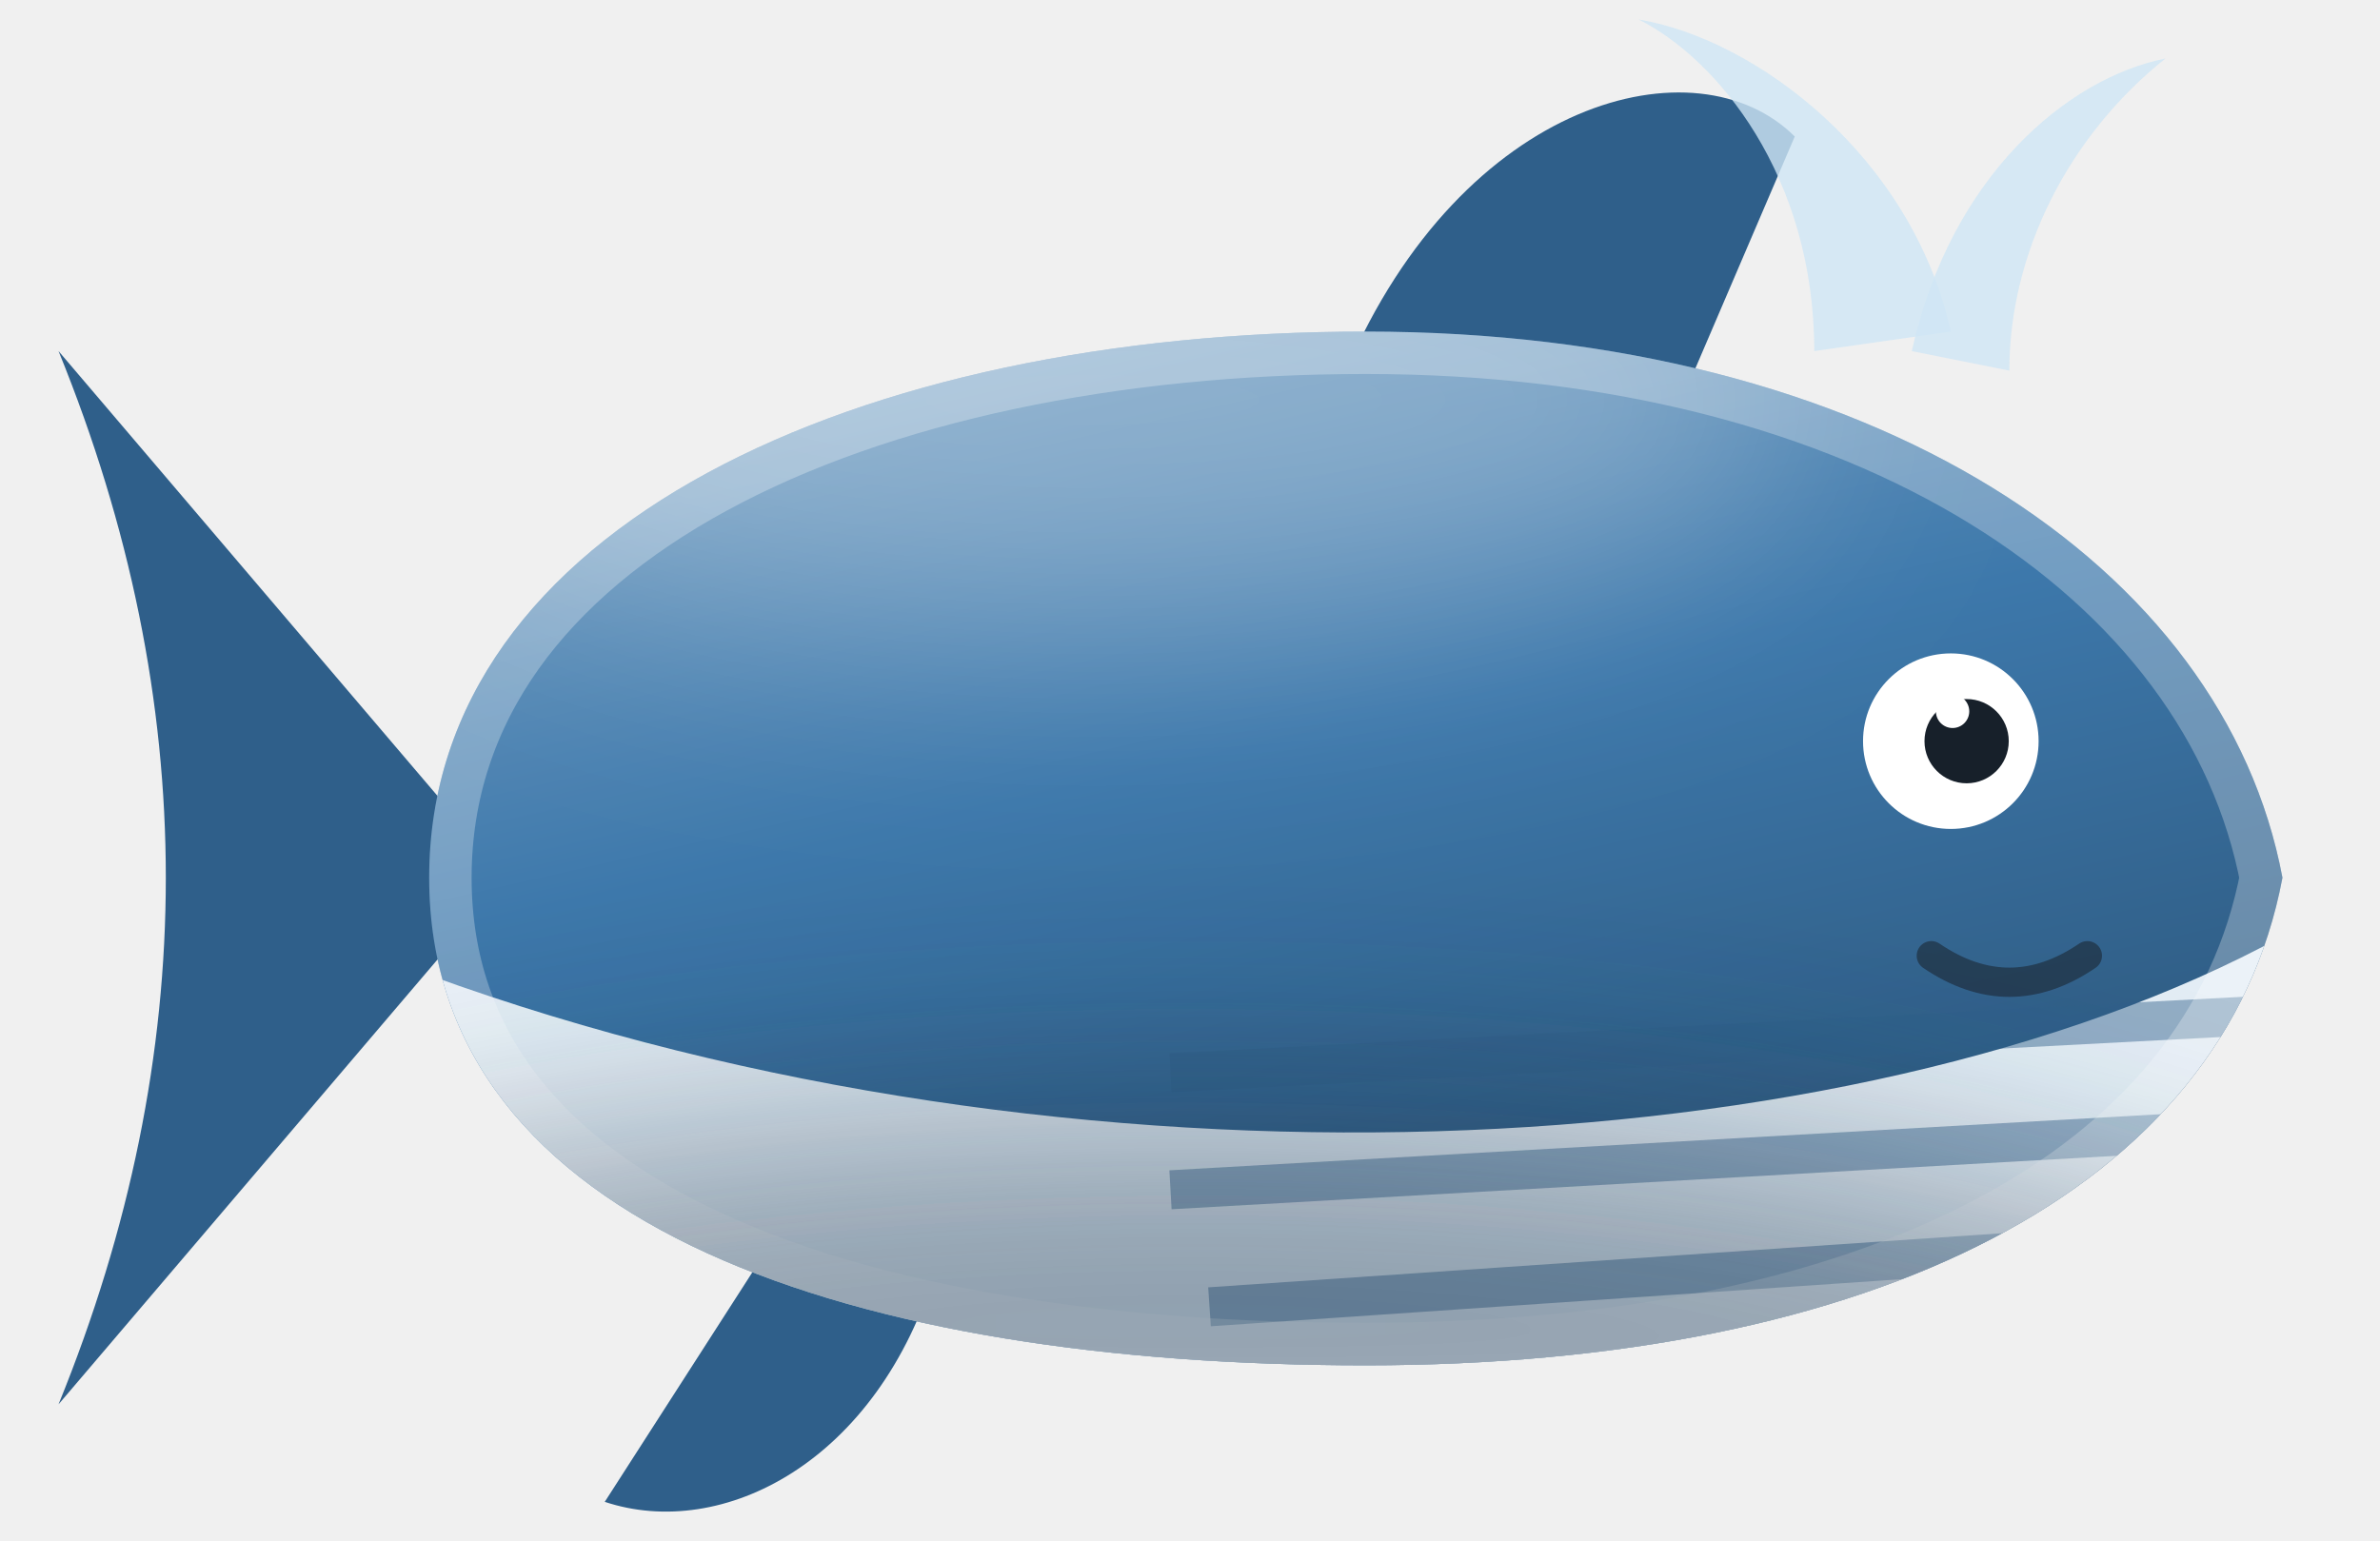
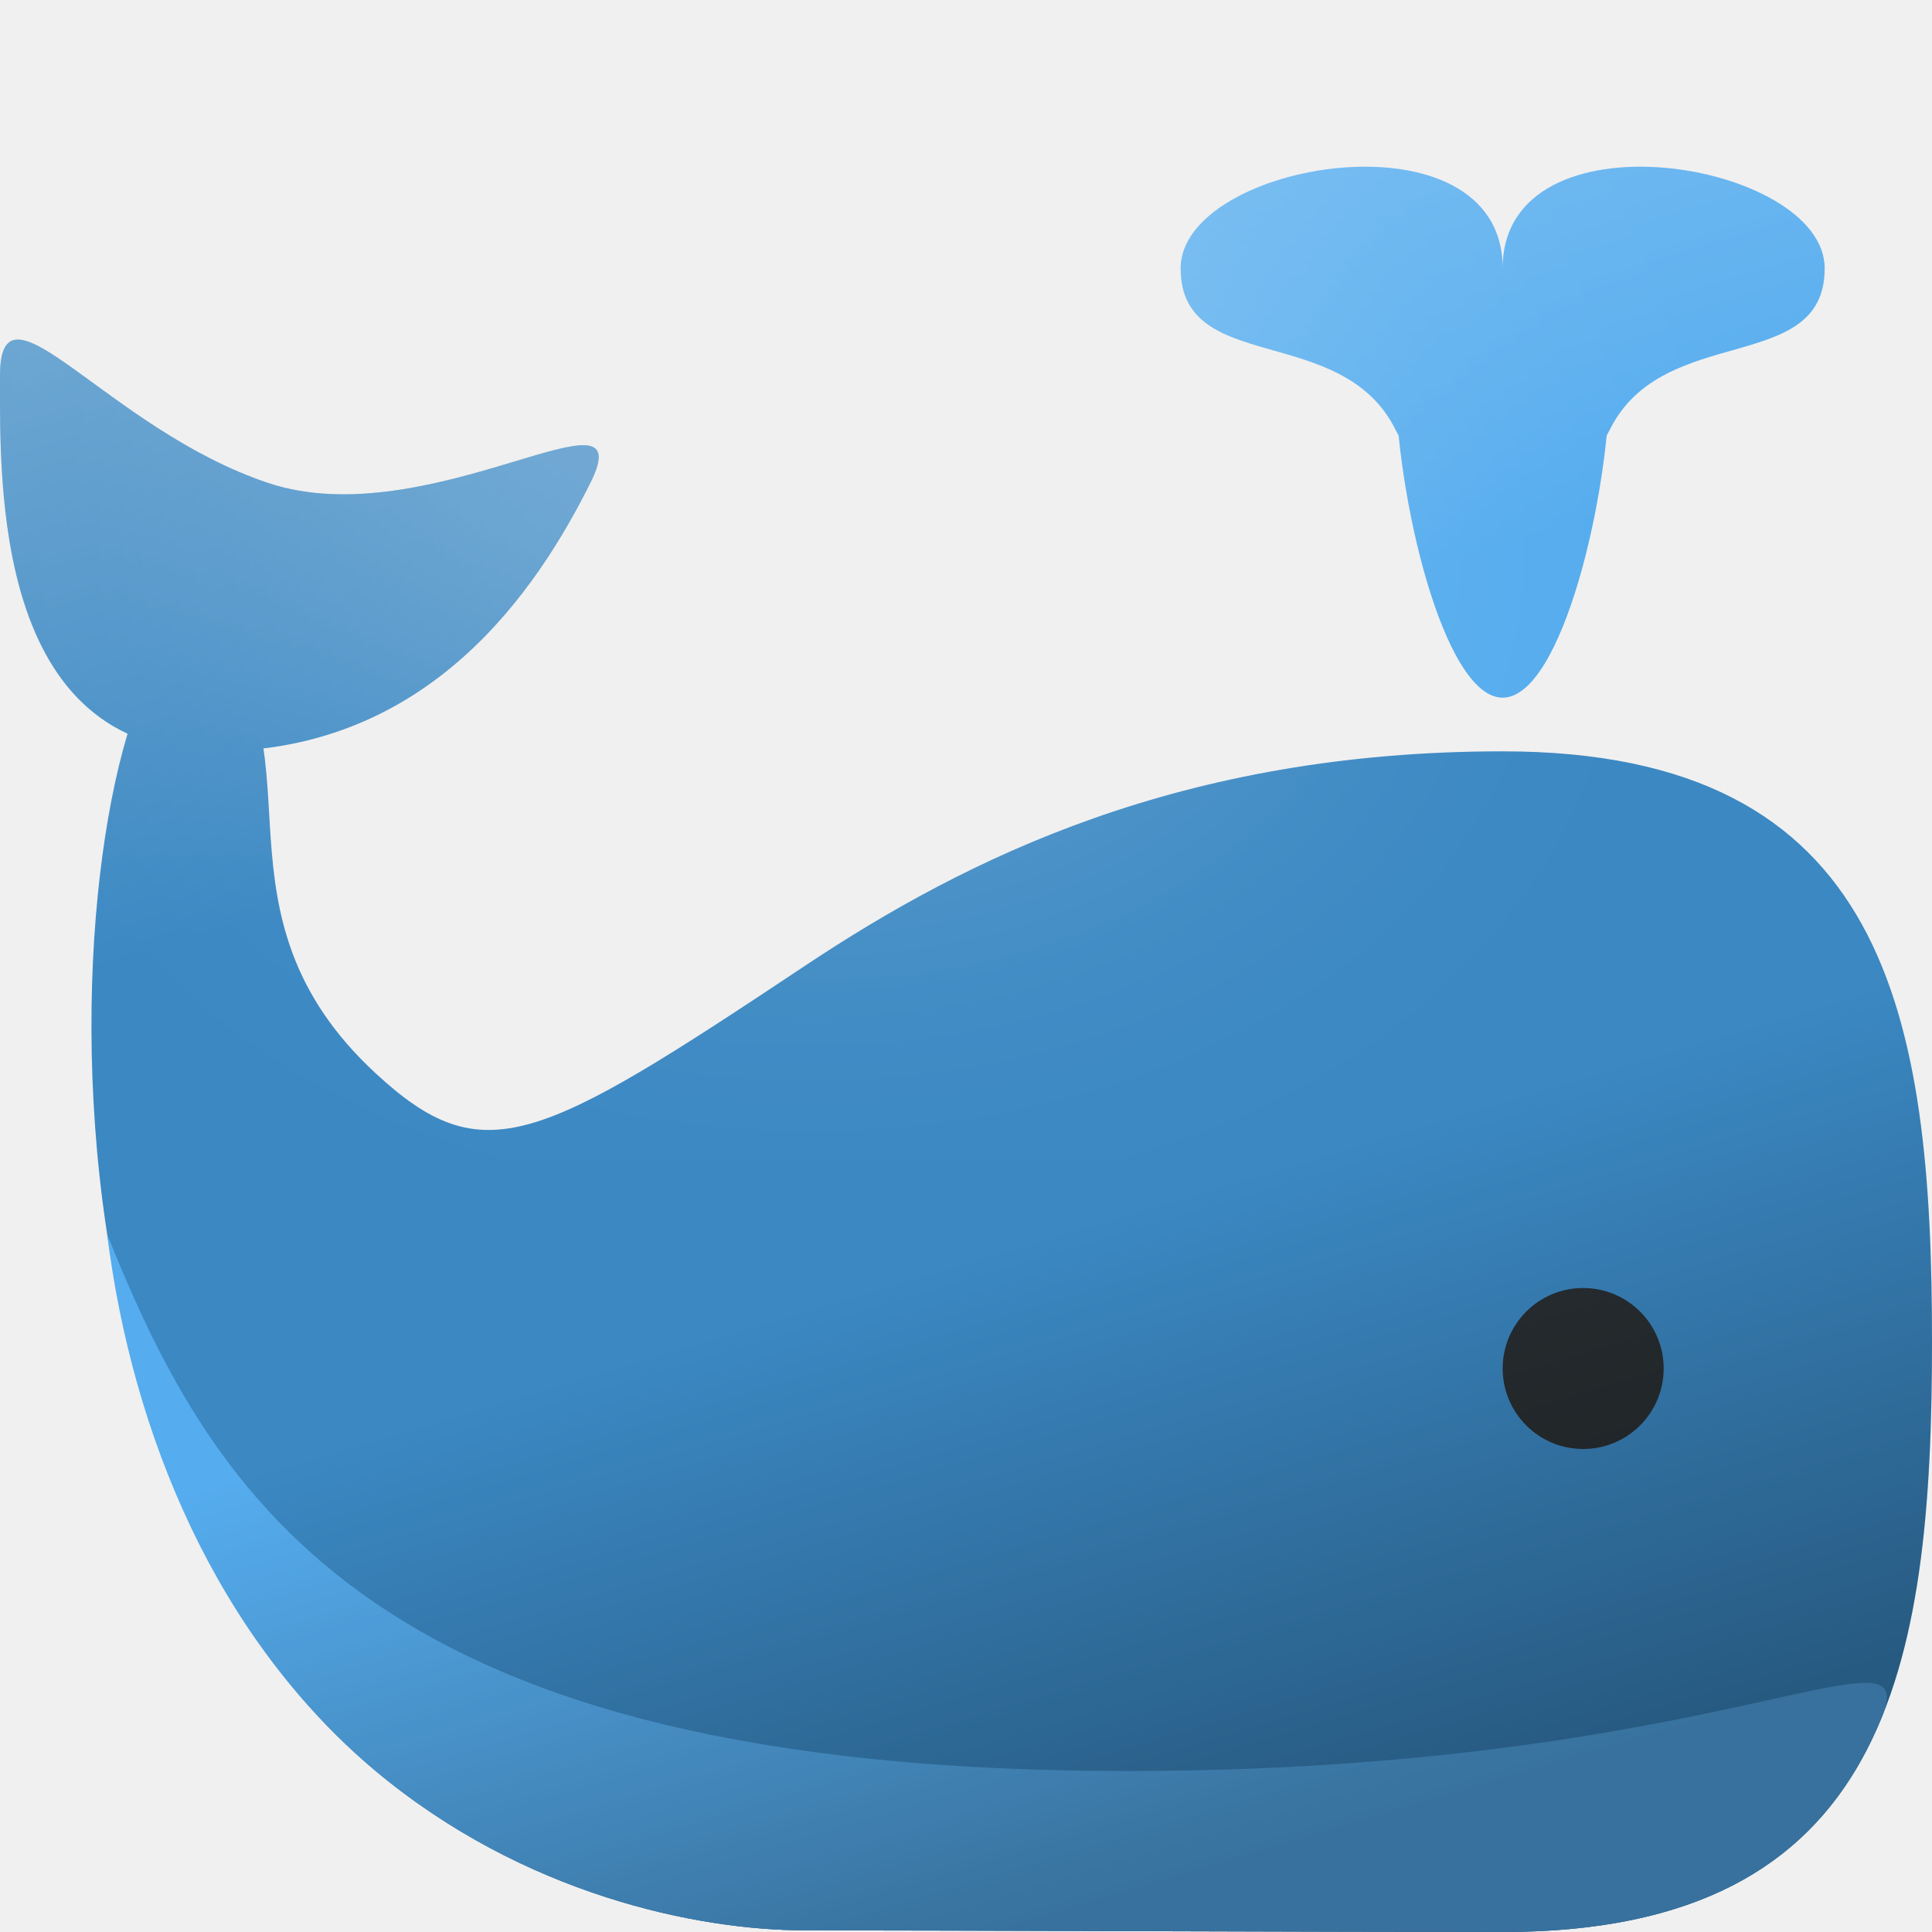
- <svg xmlns="http://www.w3.org/2000/svg" viewBox="0 0 244 158" width="732" height="474">
+ <svg xmlns="http://www.w3.org/2000/svg" viewBox="0 0 36 36" width="432" height="432">
  <defs>
-     <clipPath id="c">
-       <path d="M44,90 C44,54 88,34 140,34 C192,34 228,58 234,90 C228,122 192,140 140,140 C88,140 44,126 44,90 Z" />
-     </clipPath>
-     <linearGradient id="vol" x1="0.15" y1="0" x2="0.55" y2="1">
-       <stop offset="0" stop-color="#77a1c4" />
-       <stop offset="0.45" stop-color="#3d78ab" />
-       <stop offset="1" stop-color="#2b5478" />
+     <g id="sa-art" transform="translate(36,0) scale(-1,1)">
+       <path fill="#3B88C3" d="M32 12c2.122-2.122 5 14.312-3 21-2.757 2.305-6 2.969-8 2.969-2.371 0-10.029.031-13 .031-7.18 0-8-4.925-8-11s.82-11 8-11c6 0 10 2 13 3.996 4.977 3.312 5.992 3.861 8 2.004 3.213-2.97 1-6 3-8z" />
+       <path fill="#55ACEE" d="M34.003 23c-.465 3.727-2.041 7.523-5.003 10-2.757 2.305-6 2.969-8 2.969-2.371 0-10.029.031-13 .031-4.035 0-6.062-1.555-7.062-3.996C.157 30.102 4 33 15 33c14 0 17-5 19.003-10z" />
+       <path fill="#3B88C3" d="M32 14c4.123 0 4-5 4-7s-2 1-5 2-7-2-6 0 3 5 7 5z" />
+       <path fill="#55ACEE" d="M10 7c0 2.209-.896 6-2 6S6 9.209 6 7s.896-2 2-2 2-.209 2 2z" />
+       <path fill="#55ACEE" d="M8 5c0-3-6-2-6 0s3 1 4 3 2-3 2-3zm0 0c0-3 6-2 6 0s-3 1-4 3-2-3-2-3z" />
+       <circle cx="6.5" cy="25.5" r="1.5" fill="#292F33" />
+     </g>
+     <filter id="sa-alpha">
+       <feColorMatrix type="matrix" values="0 0 0 0 1  0 0 0 0 1  0 0 0 0 1  0 0 0 1 0" />
+     </filter>
+     <filter id="sa-soft" x="-50%" y="-50%" width="200%" height="200%">
+       <feGaussianBlur stdDeviation="4.32" />
+     </filter>
+     <mask id="sa-mask">
+       <g filter="url(#sa-alpha)">
+         <use href="#sa-art" />
+       </g>
+     </mask>
+     <linearGradient id="sa-vol" x1="0.2" y1="0" x2="0.5" y2="1">
+       <stop offset="0" stop-color="#ffffff" stop-opacity="0.34" />
+       <stop offset="0.42" stop-color="#ffffff" stop-opacity="0" />
+       <stop offset="0.68" stop-color="#000000" stop-opacity="0" />
+       <stop offset="1" stop-color="#000000" stop-opacity="0.34" />
    </linearGradient>
-     <filter id="soft" x="-60%" y="-60%" width="220%" height="220%">
-       <feGaussianBlur stdDeviation="11.1" />
-     </filter>
  </defs>
-   <path d="M52,90 L6,36 Q28,90 6,144 Z" fill="#2f5f8a" />
-   <path d="M138,38 C150,10 174,4 184,14 L172,42 Z" fill="#2f5f8a" />
-   <path d="M96,130 C90,150 74,158 62,154 L80,126 Z" fill="#2f5f8a" />
-   <path d="M44,90 C44,54 88,34 140,34 C192,34 228,58 234,90 C228,122 192,140 140,140 C88,140 44,126 44,90 Z" fill="url(#vol)" />
-   <g clip-path="url(#c)">
-     <path d="M44,100 C110,124 190,120 234,96 L234,158 L44,158 Z" fill="#e3edf5" />
-     <g stroke="#2f5f8a" stroke-width="4" opacity=".45" fill="none">
-       <path d="M120,110 L234,104 M120,122 L226,116 M124,134 L212,128" />
-     </g>
-   </g>
-   <path d="M186,36 C186,18 176,6 168,2 C180,4 196,16 200,34 Z" fill="#cfe6f5" opacity=".8" />
-   <path d="M196,36 C200,18 212,8 222,6 C212,14 206,26 206,38 Z" fill="#cfe6f5" opacity=".8" />
-   <circle cx="200" cy="76" r="9" fill="#fff" />
-   <circle cx="201.62" cy="76" r="4.32" fill="#17202a" />
-   <circle cx="200.18" cy="72.94" r="1.71" fill="#fff" />
-   <path d="M198,98 q8,5.44 16,0" fill="none" stroke="#17202a" stroke-width="3" stroke-linecap="round" opacity=".55" />
-   <g clip-path="url(#c)">
-     <path d="M44,90 C44,54 88,34 140,34 C192,34 228,58 234,90 C228,122 192,140 140,140 C88,140 44,126 44,90 Z" fill="none" stroke="#ffffff" stroke-width="8.7" opacity=".28" />
-     <ellipse cx="112" cy="41" rx="73" ry="24" fill="#ffffff" opacity=".26" filter="url(#soft)" />
-     <ellipse cx="122" cy="167" rx="151" ry="54" fill="#1b364d" opacity=".42" filter="url(#soft)" />
+   <use href="#sa-art" />
+   <g mask="url(#sa-mask)">
+     <rect x="0" y="0" width="36" height="36" fill="url(#sa-vol)" />
+     <ellipse cx="15.12" cy="10.08" rx="9.36" ry="5.76" fill="#ffffff" opacity="0.22" filter="url(#sa-soft)" />
  </g>
</svg>
